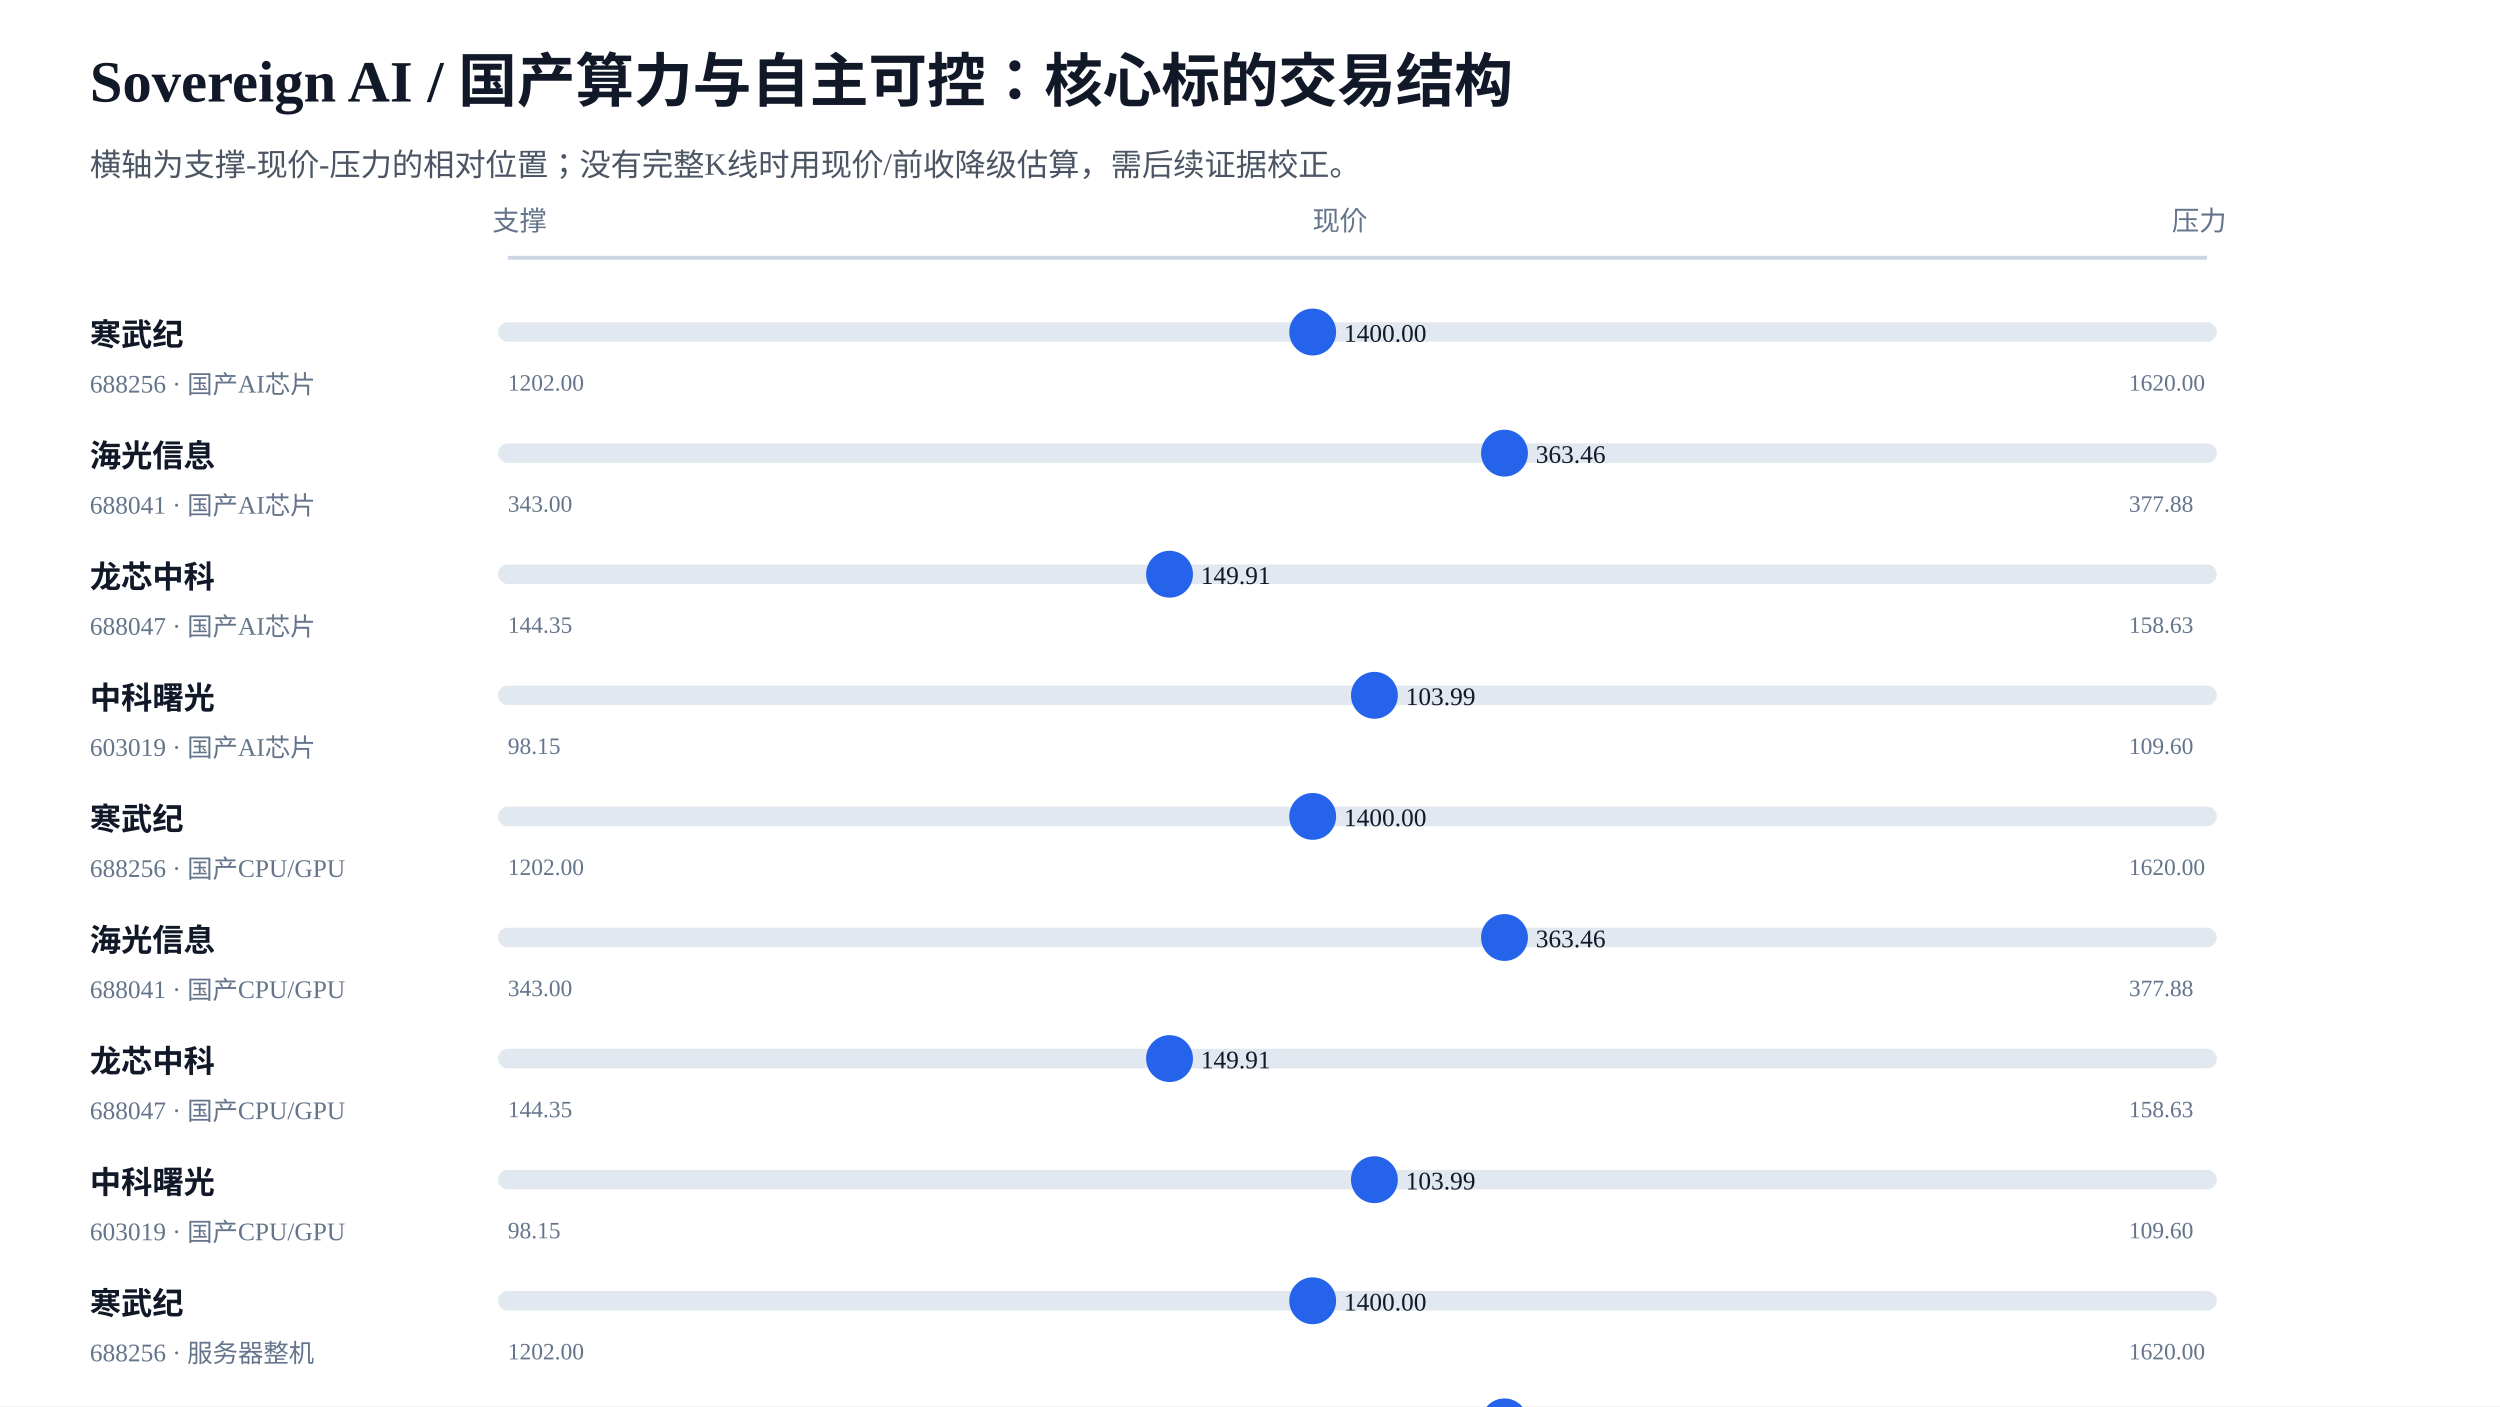
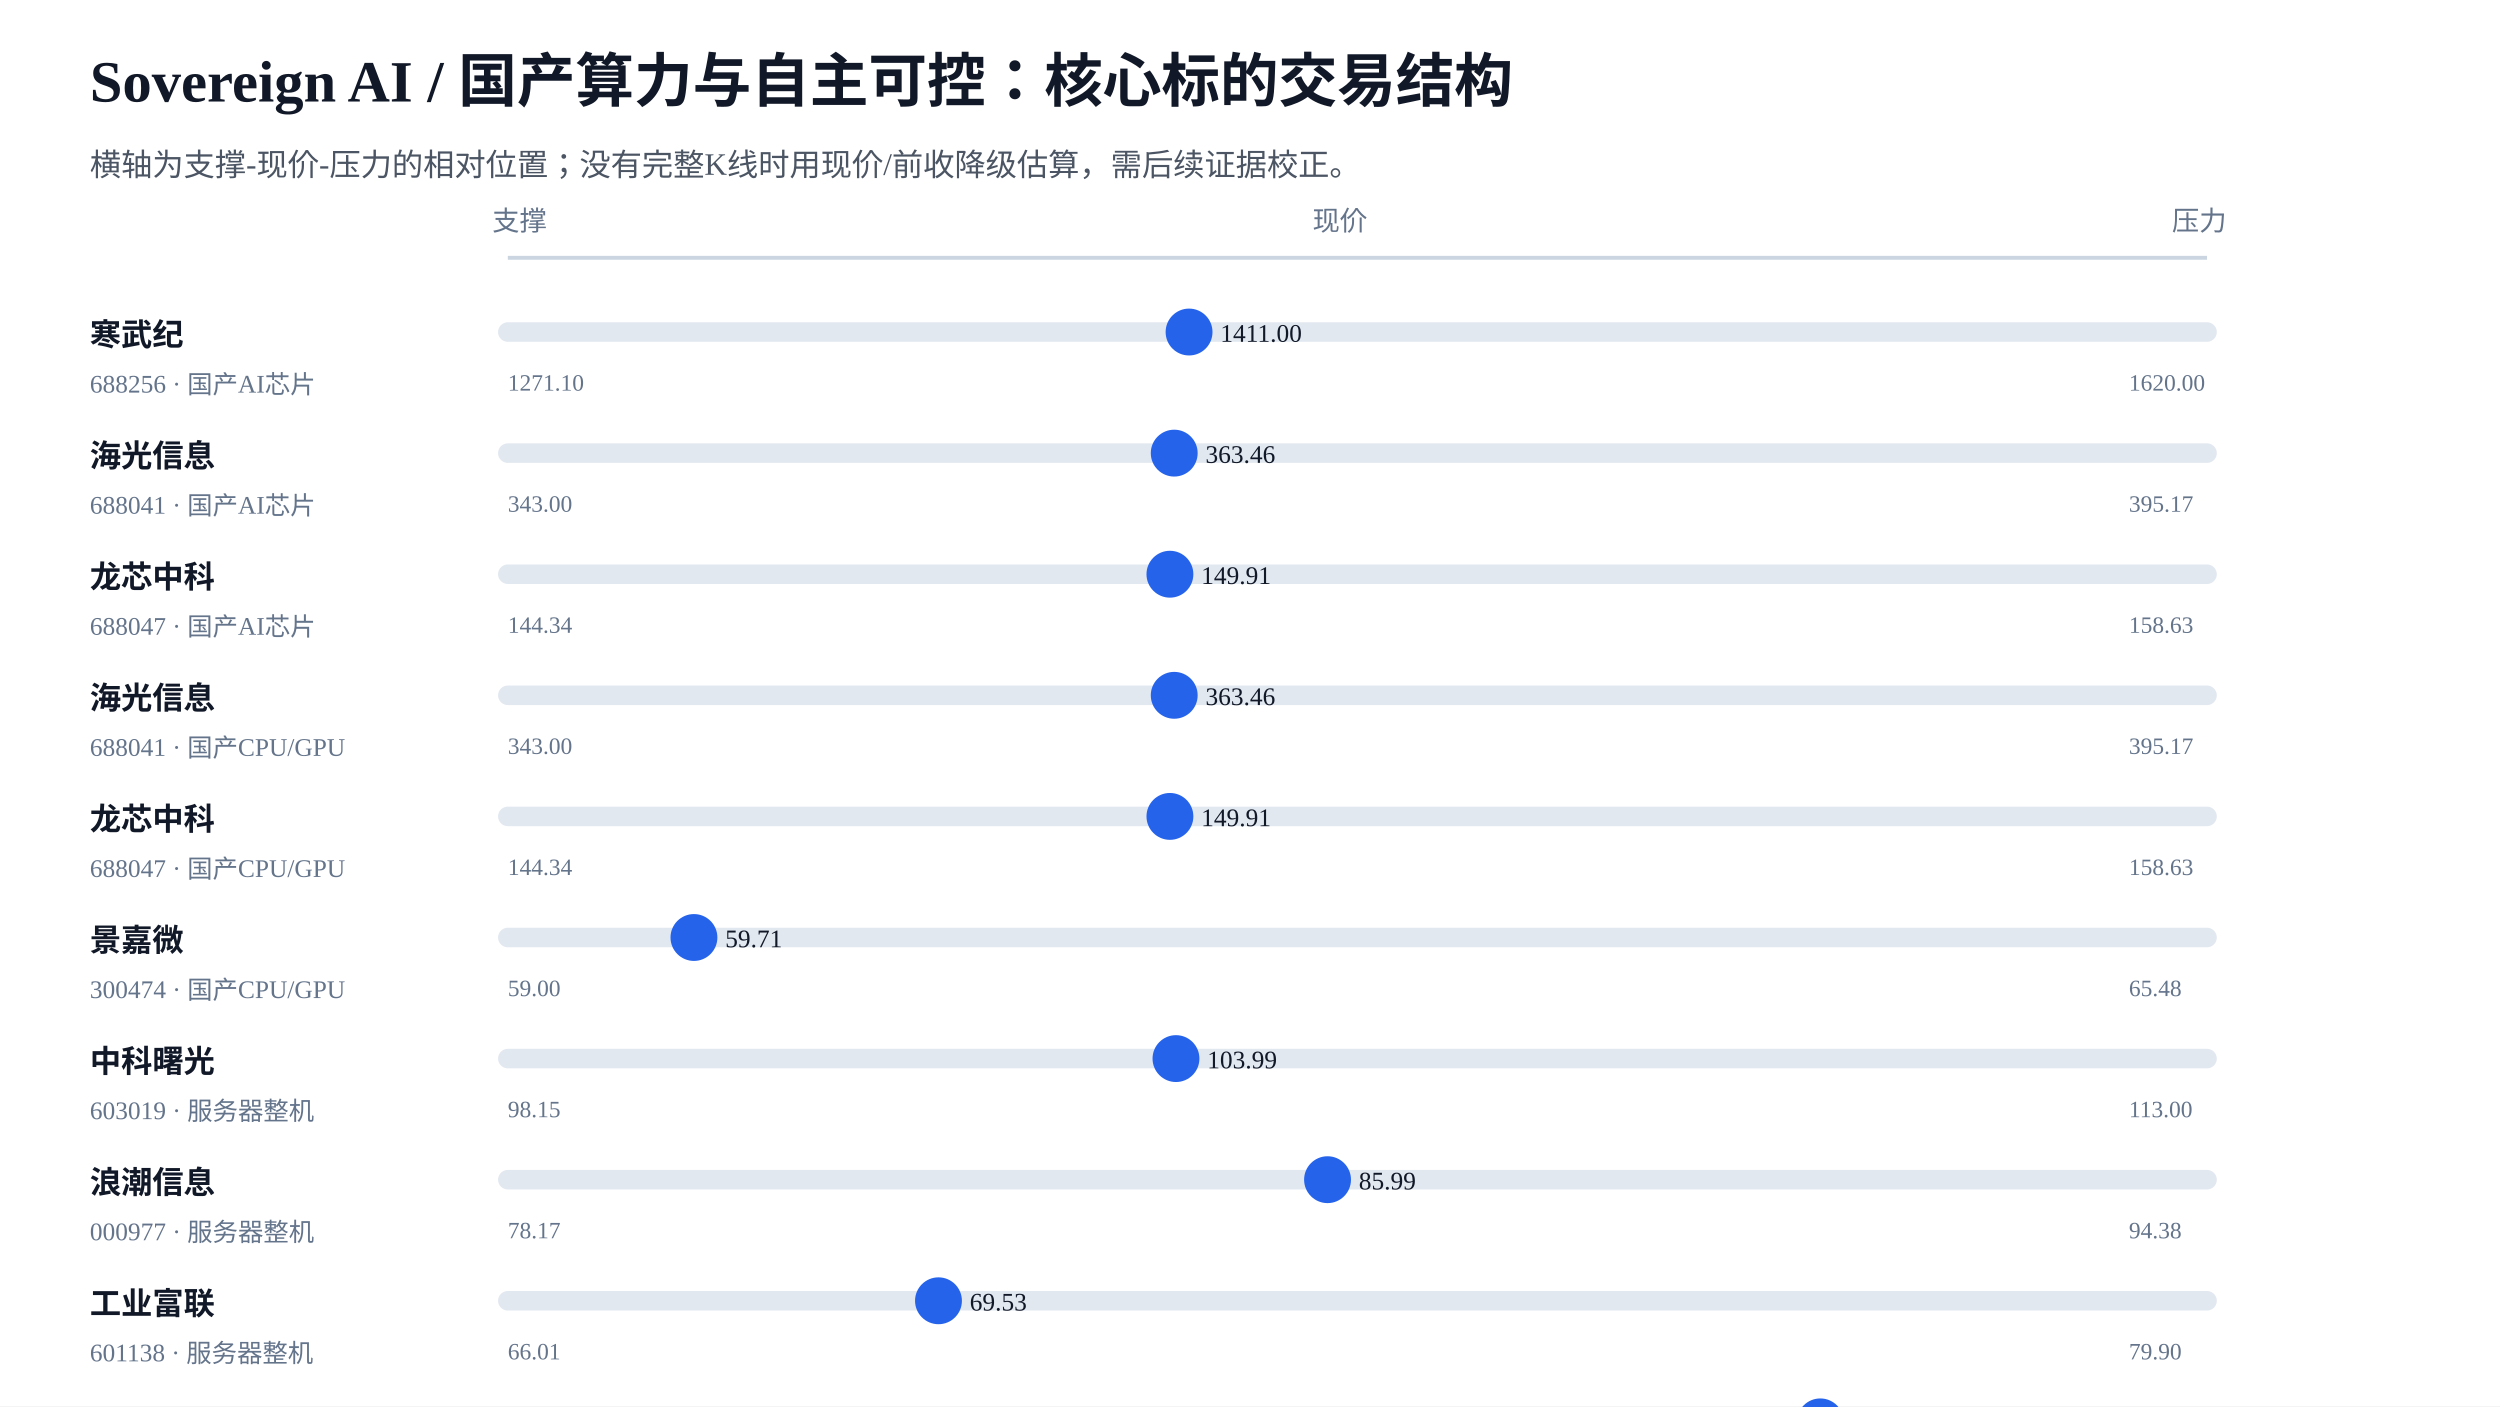
<svg xmlns="http://www.w3.org/2000/svg" width="1280" height="720" viewBox="0 0 1280 720">
  <rect width="100%" height="100%" fill="#ffffff" />
  <text x="46" y="52" font-size="30" font-weight="800" fill="#111827">Sovereign AI / 国产算力与自主可控：核心标的交易结构</text>
  <text x="46" y="90" font-size="16" fill="#4b5563">横轴为支撑-现价-压力的相对位置；没有完整K线时用现价/前收降级估算，需后续证据校正。</text>
  <line x1="260" y1="132" x2="1130" y2="132" stroke="#cbd5e1" stroke-width="2" />
  <text x="252" y="118" font-size="14" fill="#64748b">支撑</text>
  <text x="672" y="118" font-size="14" fill="#64748b">现价</text>
  <text x="1112" y="118" font-size="14" fill="#64748b">压力</text>
  <text x="46" y="177" font-size="16" font-weight="700" fill="#111827">寒武纪</text>
  <text x="46" y="201" font-size="13" fill="#64748b">688256 · 国产AI芯片</text>
  <line x1="260" y1="170" x2="1130" y2="170" stroke="#e2e8f0" stroke-width="10" stroke-linecap="round" />
-   <circle cx="672.1" cy="170" r="12" fill="#2563eb" />
-   <text x="260" y="200" font-size="12" fill="#64748b">1202.00</text>
-   <text x="688.1" y="175" font-size="13" fill="#111827">1400.00</text>
+   <circle cx="608.8" cy="170" r="12" fill="#2563eb" />
+   <text x="260" y="200" font-size="12" fill="#64748b">1271.10</text>
+   <text x="624.8" y="175" font-size="13" fill="#111827">1411.00</text>
  <text x="1090" y="200" font-size="12" fill="#64748b">1620.00</text>
  <text x="46" y="239" font-size="16" font-weight="700" fill="#111827">海光信息</text>
  <text x="46" y="263" font-size="13" fill="#64748b">688041 · 国产AI芯片</text>
  <line x1="260" y1="232" x2="1130" y2="232" stroke="#e2e8f0" stroke-width="10" stroke-linecap="round" />
-   <circle cx="770.3" cy="232" r="12" fill="#2563eb" />
+   <circle cx="601.2" cy="232" r="12" fill="#2563eb" />
  <text x="260" y="262" font-size="12" fill="#64748b">343.00</text>
-   <text x="786.3" y="237" font-size="13" fill="#111827">363.46</text>
-   <text x="1090" y="262" font-size="12" fill="#64748b">377.88</text>
+   <text x="617.2" y="237" font-size="13" fill="#111827">363.46</text>
+   <text x="1090" y="262" font-size="12" fill="#64748b">395.17</text>
  <text x="46" y="301" font-size="16" font-weight="700" fill="#111827">龙芯中科</text>
  <text x="46" y="325" font-size="13" fill="#64748b">688047 · 国产AI芯片</text>
  <line x1="260" y1="294" x2="1130" y2="294" stroke="#e2e8f0" stroke-width="10" stroke-linecap="round" />
-   <circle cx="598.8" cy="294" r="12" fill="#2563eb" />
-   <text x="260" y="324" font-size="12" fill="#64748b">144.35</text>
-   <text x="614.8" y="299" font-size="13" fill="#111827">149.91</text>
+   <circle cx="599.0" cy="294" r="12" fill="#2563eb" />
+   <text x="260" y="324" font-size="12" fill="#64748b">144.34</text>
+   <text x="615.0" y="299" font-size="13" fill="#111827">149.91</text>
  <text x="1090" y="324" font-size="12" fill="#64748b">158.63</text>
-   <text x="46" y="363" font-size="16" font-weight="700" fill="#111827">中科曙光</text>
-   <text x="46" y="387" font-size="13" fill="#64748b">603019 · 国产AI芯片</text>
+   <text x="46" y="363" font-size="16" font-weight="700" fill="#111827">海光信息</text>
+   <text x="46" y="387" font-size="13" fill="#64748b">688041 · 国产CPU/GPU</text>
  <line x1="260" y1="356" x2="1130" y2="356" stroke="#e2e8f0" stroke-width="10" stroke-linecap="round" />
-   <circle cx="703.7" cy="356" r="12" fill="#2563eb" />
-   <text x="260" y="386" font-size="12" fill="#64748b">98.15</text>
-   <text x="719.7" y="361" font-size="13" fill="#111827">103.99</text>
-   <text x="1090" y="386" font-size="12" fill="#64748b">109.60</text>
-   <text x="46" y="425" font-size="16" font-weight="700" fill="#111827">寒武纪</text>
-   <text x="46" y="449" font-size="13" fill="#64748b">688256 · 国产CPU/GPU</text>
+   <circle cx="601.2" cy="356" r="12" fill="#2563eb" />
+   <text x="260" y="386" font-size="12" fill="#64748b">343.00</text>
+   <text x="617.2" y="361" font-size="13" fill="#111827">363.46</text>
+   <text x="1090" y="386" font-size="12" fill="#64748b">395.17</text>
+   <text x="46" y="425" font-size="16" font-weight="700" fill="#111827">龙芯中科</text>
+   <text x="46" y="449" font-size="13" fill="#64748b">688047 · 国产CPU/GPU</text>
  <line x1="260" y1="418" x2="1130" y2="418" stroke="#e2e8f0" stroke-width="10" stroke-linecap="round" />
-   <circle cx="672.1" cy="418" r="12" fill="#2563eb" />
-   <text x="260" y="448" font-size="12" fill="#64748b">1202.00</text>
-   <text x="688.1" y="423" font-size="13" fill="#111827">1400.00</text>
-   <text x="1090" y="448" font-size="12" fill="#64748b">1620.00</text>
-   <text x="46" y="487" font-size="16" font-weight="700" fill="#111827">海光信息</text>
-   <text x="46" y="511" font-size="13" fill="#64748b">688041 · 国产CPU/GPU</text>
+   <circle cx="599.0" cy="418" r="12" fill="#2563eb" />
+   <text x="260" y="448" font-size="12" fill="#64748b">144.34</text>
+   <text x="615.0" y="423" font-size="13" fill="#111827">149.91</text>
+   <text x="1090" y="448" font-size="12" fill="#64748b">158.63</text>
+   <text x="46" y="487" font-size="16" font-weight="700" fill="#111827">景嘉微</text>
+   <text x="46" y="511" font-size="13" fill="#64748b">300474 · 国产CPU/GPU</text>
  <line x1="260" y1="480" x2="1130" y2="480" stroke="#e2e8f0" stroke-width="10" stroke-linecap="round" />
-   <circle cx="770.3" cy="480" r="12" fill="#2563eb" />
-   <text x="260" y="510" font-size="12" fill="#64748b">343.00</text>
-   <text x="786.3" y="485" font-size="13" fill="#111827">363.46</text>
-   <text x="1090" y="510" font-size="12" fill="#64748b">377.88</text>
-   <text x="46" y="549" font-size="16" font-weight="700" fill="#111827">龙芯中科</text>
-   <text x="46" y="573" font-size="13" fill="#64748b">688047 · 国产CPU/GPU</text>
+   <circle cx="355.3" cy="480" r="12" fill="#2563eb" />
+   <text x="260" y="510" font-size="12" fill="#64748b">59.00</text>
+   <text x="371.3" y="485" font-size="13" fill="#111827">59.71</text>
+   <text x="1090" y="510" font-size="12" fill="#64748b">65.48</text>
+   <text x="46" y="549" font-size="16" font-weight="700" fill="#111827">中科曙光</text>
+   <text x="46" y="573" font-size="13" fill="#64748b">603019 · 服务器整机</text>
  <line x1="260" y1="542" x2="1130" y2="542" stroke="#e2e8f0" stroke-width="10" stroke-linecap="round" />
-   <circle cx="598.8" cy="542" r="12" fill="#2563eb" />
-   <text x="260" y="572" font-size="12" fill="#64748b">144.35</text>
-   <text x="614.8" y="547" font-size="13" fill="#111827">149.91</text>
-   <text x="1090" y="572" font-size="12" fill="#64748b">158.63</text>
-   <text x="46" y="611" font-size="16" font-weight="700" fill="#111827">中科曙光</text>
-   <text x="46" y="635" font-size="13" fill="#64748b">603019 · 国产CPU/GPU</text>
+   <circle cx="602.1" cy="542" r="12" fill="#2563eb" />
+   <text x="260" y="572" font-size="12" fill="#64748b">98.15</text>
+   <text x="618.1" y="547" font-size="13" fill="#111827">103.99</text>
+   <text x="1090" y="572" font-size="12" fill="#64748b">113.00</text>
+   <text x="46" y="611" font-size="16" font-weight="700" fill="#111827">浪潮信息</text>
+   <text x="46" y="635" font-size="13" fill="#64748b">000977 · 服务器整机</text>
  <line x1="260" y1="604" x2="1130" y2="604" stroke="#e2e8f0" stroke-width="10" stroke-linecap="round" />
-   <circle cx="703.7" cy="604" r="12" fill="#2563eb" />
-   <text x="260" y="634" font-size="12" fill="#64748b">98.15</text>
-   <text x="719.7" y="609" font-size="13" fill="#111827">103.99</text>
-   <text x="1090" y="634" font-size="12" fill="#64748b">109.60</text>
-   <text x="46" y="673" font-size="16" font-weight="700" fill="#111827">寒武纪</text>
-   <text x="46" y="697" font-size="13" fill="#64748b">688256 · 服务器整机</text>
+   <circle cx="679.7" cy="604" r="12" fill="#2563eb" />
+   <text x="260" y="634" font-size="12" fill="#64748b">78.17</text>
+   <text x="695.7" y="609" font-size="13" fill="#111827">85.99</text>
+   <text x="1090" y="634" font-size="12" fill="#64748b">94.38</text>
+   <text x="46" y="673" font-size="16" font-weight="700" fill="#111827">工业富联</text>
+   <text x="46" y="697" font-size="13" fill="#64748b">601138 · 服务器整机</text>
  <line x1="260" y1="666" x2="1130" y2="666" stroke="#e2e8f0" stroke-width="10" stroke-linecap="round" />
-   <circle cx="672.1" cy="666" r="12" fill="#2563eb" />
-   <text x="260" y="696" font-size="12" fill="#64748b">1202.00</text>
-   <text x="688.1" y="671" font-size="13" fill="#111827">1400.00</text>
-   <text x="1090" y="696" font-size="12" fill="#64748b">1620.00</text>
-   <text x="46" y="735" font-size="16" font-weight="700" fill="#111827">海光信息</text>
-   <text x="46" y="759" font-size="13" fill="#64748b">688041 · 服务器整机</text>
+   <circle cx="480.5" cy="666" r="12" fill="#2563eb" />
+   <text x="260" y="696" font-size="12" fill="#64748b">66.01</text>
+   <text x="496.5" y="671" font-size="13" fill="#111827">69.53</text>
+   <text x="1090" y="696" font-size="12" fill="#64748b">79.90</text>
+   <text x="46" y="735" font-size="16" font-weight="700" fill="#111827">中国软件</text>
+   <text x="46" y="759" font-size="13" fill="#64748b">600536 · 软件生态适配</text>
  <line x1="260" y1="728" x2="1130" y2="728" stroke="#e2e8f0" stroke-width="10" stroke-linecap="round" />
-   <circle cx="770.3" cy="728" r="12" fill="#2563eb" />
-   <text x="260" y="758" font-size="12" fill="#64748b">343.00</text>
-   <text x="786.3" y="733" font-size="13" fill="#111827">363.46</text>
-   <text x="1090" y="758" font-size="12" fill="#64748b">377.88</text>
-   <text x="46" y="797" font-size="16" font-weight="700" fill="#111827">龙芯中科</text>
-   <text x="46" y="821" font-size="13" fill="#64748b">688047 · 服务器整机</text>
+   <circle cx="932.0" cy="728" r="12" fill="#2563eb" />
+   <text x="260" y="758" font-size="12" fill="#64748b">28.96</text>
+   <text x="948.0" y="733" font-size="13" fill="#111827">31.50</text>
+   <text x="1090" y="758" font-size="12" fill="#64748b">32.25</text>
+   <text x="46" y="797" font-size="16" font-weight="700" fill="#111827">太极股份</text>
+   <text x="46" y="821" font-size="13" fill="#64748b">002368 · 软件生态适配</text>
  <line x1="260" y1="790" x2="1130" y2="790" stroke="#e2e8f0" stroke-width="10" stroke-linecap="round" />
-   <circle cx="598.8" cy="790" r="12" fill="#2563eb" />
-   <text x="260" y="820" font-size="12" fill="#64748b">144.35</text>
-   <text x="614.8" y="795" font-size="13" fill="#111827">149.91</text>
-   <text x="1090" y="820" font-size="12" fill="#64748b">158.63</text>
-   <text x="46" y="859" font-size="16" font-weight="700" fill="#111827">中科曙光</text>
-   <text x="46" y="883" font-size="13" fill="#64748b">603019 · 服务器整机</text>
+   <circle cx="366.5" cy="790" r="12" fill="#2563eb" />
+   <text x="260" y="820" font-size="12" fill="#64748b">13.02</text>
+   <text x="382.5" y="795" font-size="13" fill="#111827">13.56</text>
+   <text x="1090" y="820" font-size="12" fill="#64748b">17.43</text>
+   <text x="46" y="859" font-size="16" font-weight="700" fill="#111827">麒麟信安</text>
+   <text x="46" y="883" font-size="13" fill="#64748b">688152 · 软件生态适配</text>
  <line x1="260" y1="852" x2="1130" y2="852" stroke="#e2e8f0" stroke-width="10" stroke-linecap="round" />
-   <circle cx="703.7" cy="852" r="12" fill="#2563eb" />
-   <text x="260" y="882" font-size="12" fill="#64748b">98.15</text>
-   <text x="719.7" y="857" font-size="13" fill="#111827">103.99</text>
-   <text x="1090" y="882" font-size="12" fill="#64748b">109.60</text>
+   <circle cx="415.1" cy="852" r="12" fill="#2563eb" />
+   <text x="260" y="882" font-size="12" fill="#64748b">25.11</text>
+   <text x="431.1" y="857" font-size="13" fill="#111827">26.29</text>
+   <text x="1090" y="882" font-size="12" fill="#64748b">31.73</text>
</svg>
